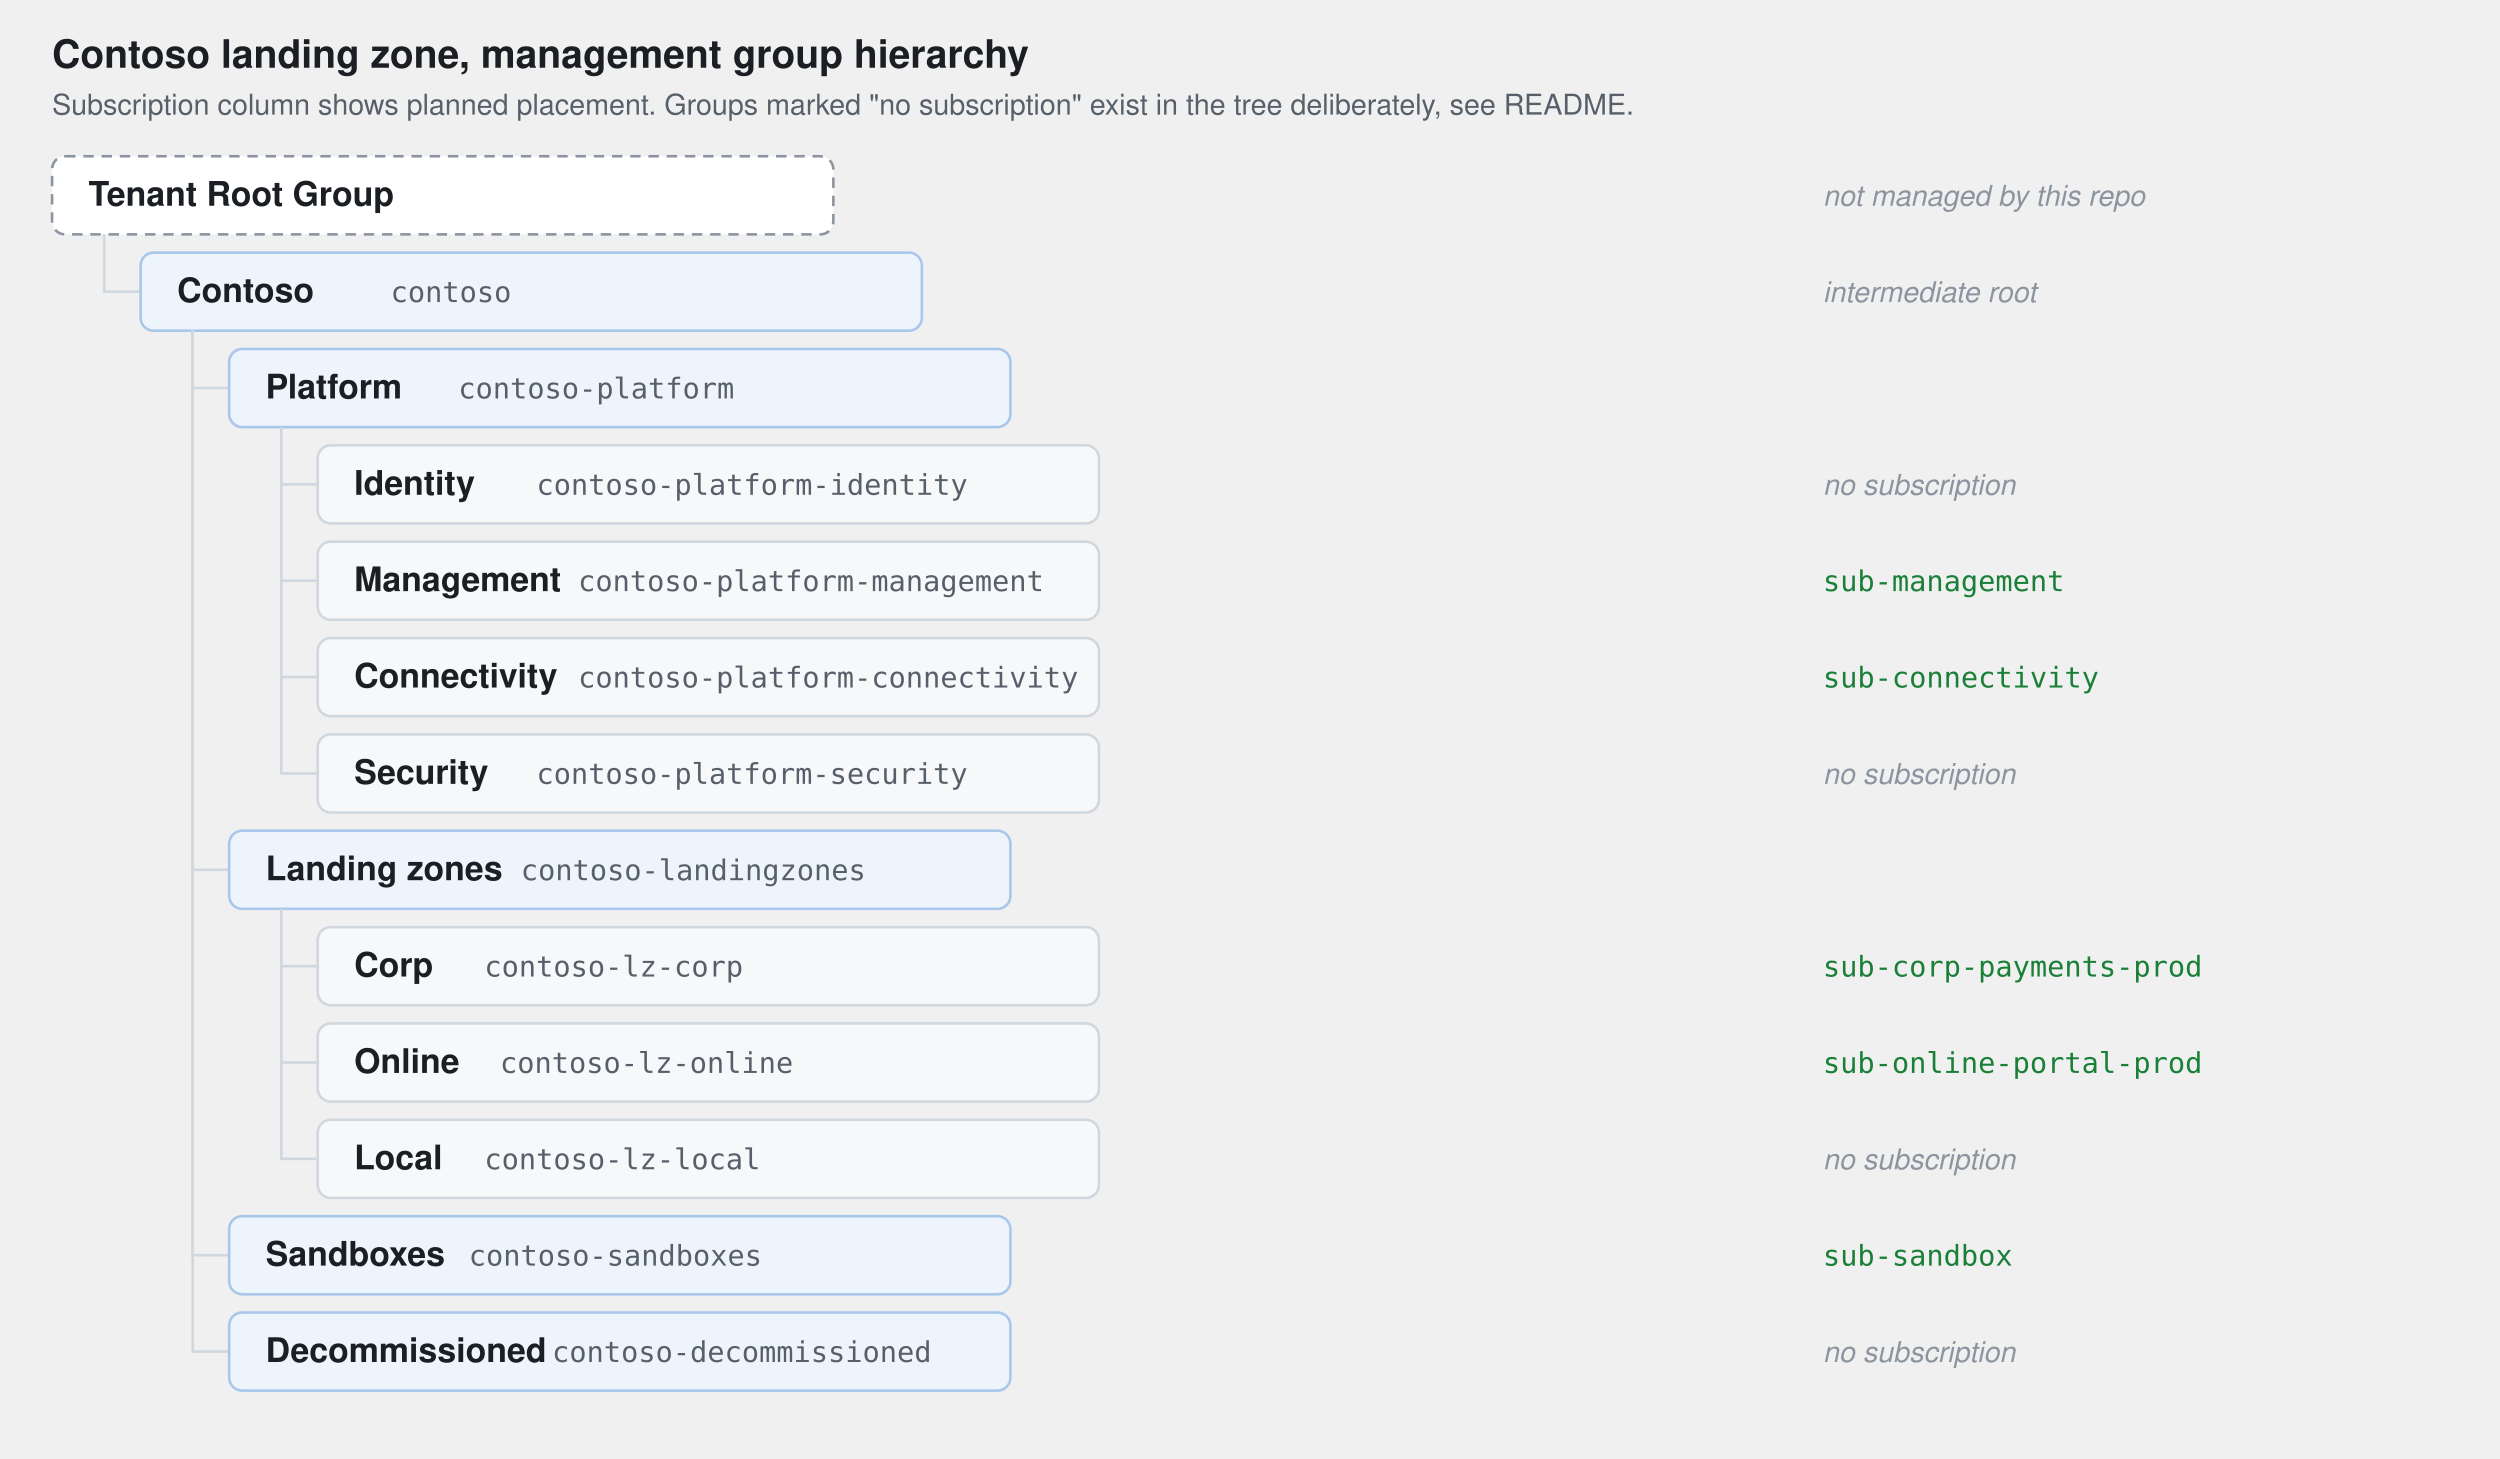
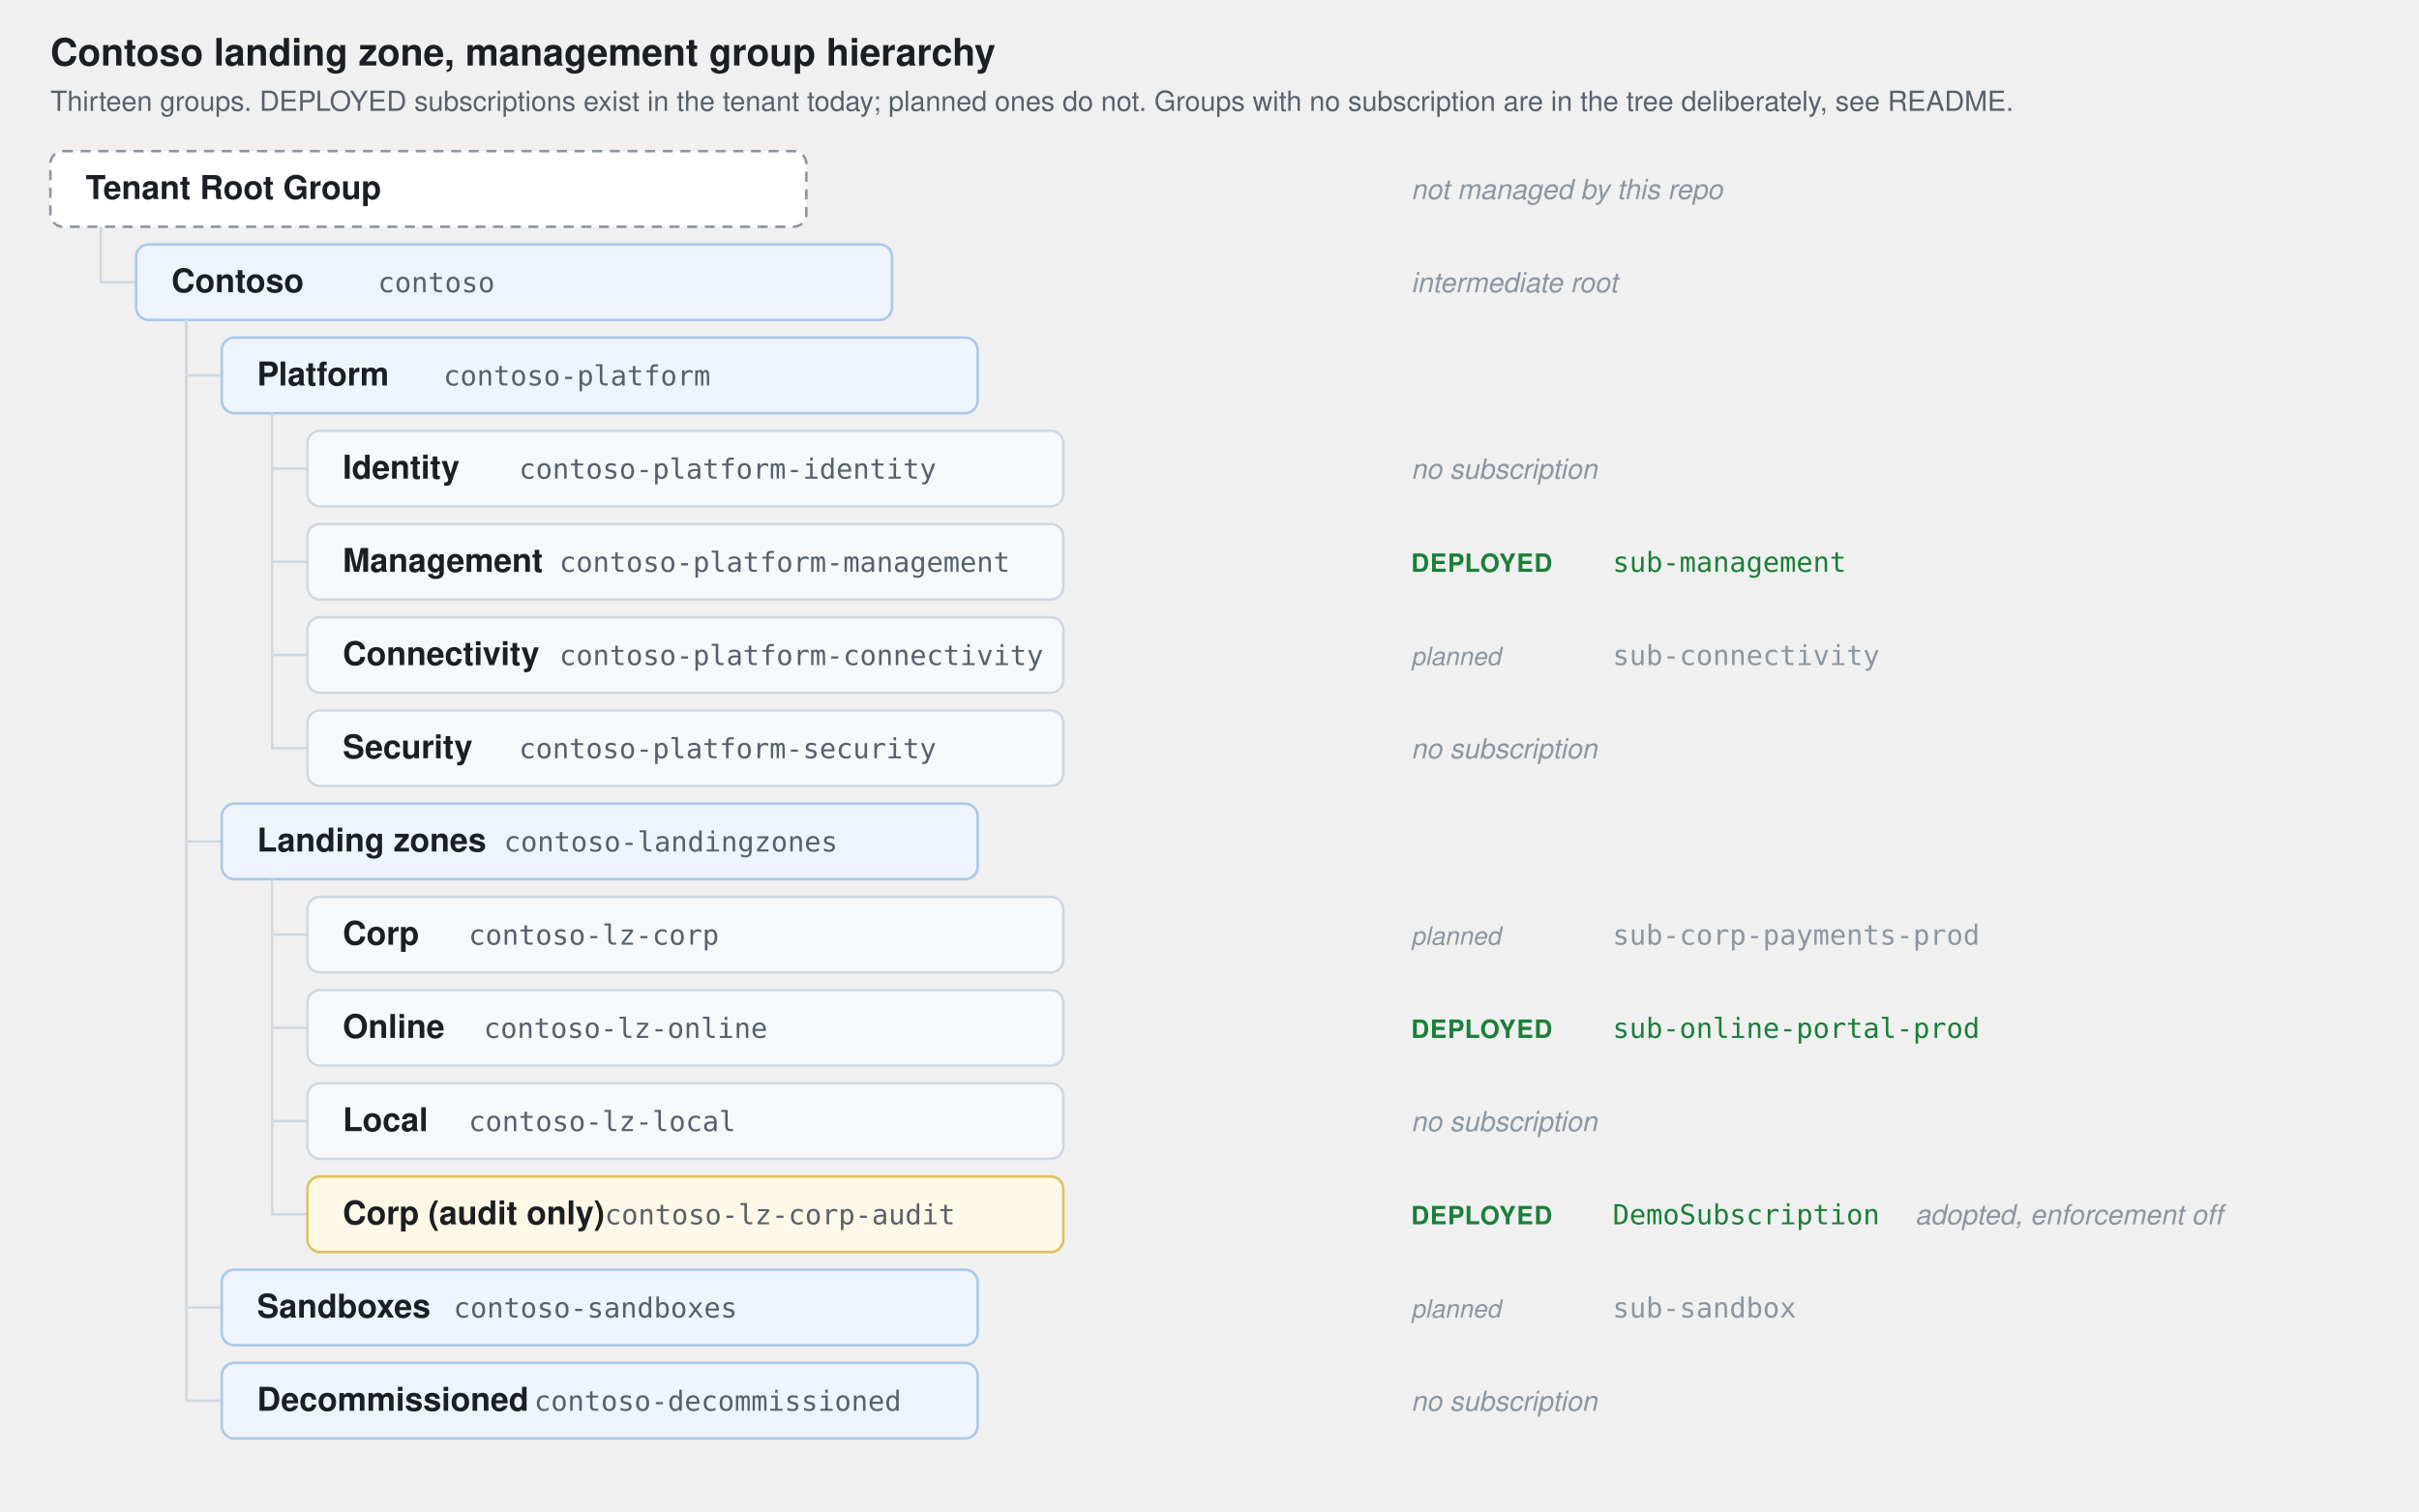
- <svg xmlns="http://www.w3.org/2000/svg" viewBox="0 0 960 560" width="960" height="560" font-family="ui-sans-serif, -apple-system, Segoe UI, Helvetica, Arial, sans-serif">
+ <svg xmlns="http://www.w3.org/2000/svg" viewBox="0 0 960 600" width="960" height="600" font-family="ui-sans-serif, -apple-system, Segoe UI, Helvetica, Arial, sans-serif">
  <style>
    .card  { fill: #f6f8fa; stroke: #d0d7de; stroke-width: 1; rx: 5; }
    .root  { fill: #ffffff; stroke: #8c959f; stroke-width: 1; stroke-dasharray: 4 3; rx: 5; }
    .tier1 { fill: #eef4fb; stroke: #a8c7ea; stroke-width: 1; rx: 5; }
+     .audit { fill: #fff8e6; stroke: #e0c05c; stroke-width: 1; rx: 5; }
    .name  { fill: #1b1f23; font-size: 13px; font-weight: 600; }
    .id    { fill: #57606a; font-size: 11px; font-family: ui-monospace, SFMono-Regular, Menlo, Consolas, monospace; }
    .sub   { fill: #1a7f37; font-size: 11px; font-family: ui-monospace, SFMono-Regular, Menlo, Consolas, monospace; }
+     .plan  { fill: #8c959f; font-size: 11px; font-family: ui-monospace, SFMono-Regular, Menlo, Consolas, monospace; }
+     .tagd  { fill: #1a7f37; font-size: 10px; font-weight: 600; letter-spacing: 0.3px; }
+     .tagp  { fill: #8c959f; font-size: 10px; font-style: italic; }
    .empty { fill: #8c959f; font-size: 11px; font-style: italic; }
    .conn  { stroke: #d0d7de; stroke-width: 1; fill: none; }
    .title { fill: #1b1f23; font-size: 15px; font-weight: 700; }
    .cap   { fill: #57606a; font-size: 11px; }
  </style>
  <text class="title" x="20" y="26">Contoso landing zone, management group hierarchy</text>
-   <text class="cap" x="20" y="44">Subscription column shows planned placement. Groups marked "no subscription" exist in the tree deliberately, see README.</text>
+   <text class="cap" x="20" y="44">Thirteen groups. DEPLOYED subscriptions exist in the tenant today; planned ones do not. Groups with no subscription are in the tree deliberately, see README.</text>
  <rect class="root" x="20" y="60" width="300" height="30" />
  <text class="name" x="34" y="79">Tenant Root Group</text>
-   <text class="empty" x="700" y="79">not managed by this repo</text>
+   <text class="empty" x="560" y="79">not managed by this repo</text>
  <path class="conn" d="M 40 90 L 40 112 L 54 112" />
  <rect class="tier1" x="54" y="97" width="300" height="30" />
  <text class="name" x="68" y="116">Contoso</text>
  <text class="id" x="150" y="116">contoso</text>
-   <text class="empty" x="700" y="116">intermediate root</text>
+   <text class="empty" x="560" y="116">intermediate root</text>
  <path class="conn" d="M 74 127 L 74 149 L 88 149" />
  <rect class="tier1" x="88" y="134" width="300" height="30" />
  <text class="name" x="102" y="153">Platform</text>
  <text class="id" x="176" y="153">contoso-platform</text>
  <path class="conn" d="M 108 164 L 108 186 L 122 186" />
  <rect class="card" x="122" y="171" width="300" height="30" />
  <text class="name" x="136" y="190">Identity</text>
  <text class="id" x="206" y="190">contoso-platform-identity</text>
-   <text class="empty" x="700" y="190">no subscription</text>
+   <text class="empty" x="560" y="190">no subscription</text>
  <path class="conn" d="M 108 186 L 108 223 L 122 223" />
  <rect class="card" x="122" y="208" width="300" height="30" />
  <text class="name" x="136" y="227">Management</text>
  <text class="id" x="222" y="227">contoso-platform-management</text>
-   <text class="sub" x="700" y="227">sub-management</text>
+   <text class="tagd" x="560" y="227">DEPLOYED</text>
+   <text class="sub" x="640" y="227">sub-management</text>
  <path class="conn" d="M 108 223 L 108 260 L 122 260" />
  <rect class="card" x="122" y="245" width="300" height="30" />
  <text class="name" x="136" y="264">Connectivity</text>
  <text class="id" x="222" y="264">contoso-platform-connectivity</text>
-   <text class="sub" x="700" y="264">sub-connectivity</text>
+   <text class="tagp" x="560" y="264">planned</text>
+   <text class="plan" x="640" y="264">sub-connectivity</text>
  <path class="conn" d="M 108 260 L 108 297 L 122 297" />
  <rect class="card" x="122" y="282" width="300" height="30" />
  <text class="name" x="136" y="301">Security</text>
  <text class="id" x="206" y="301">contoso-platform-security</text>
-   <text class="empty" x="700" y="301">no subscription</text>
+   <text class="empty" x="560" y="301">no subscription</text>
  <path class="conn" d="M 74 127 L 74 334 L 88 334" />
  <rect class="tier1" x="88" y="319" width="300" height="30" />
  <text class="name" x="102" y="338">Landing zones</text>
  <text class="id" x="200" y="338">contoso-landingzones</text>
  <path class="conn" d="M 108 349 L 108 371 L 122 371" />
  <rect class="card" x="122" y="356" width="300" height="30" />
  <text class="name" x="136" y="375">Corp</text>
  <text class="id" x="186" y="375">contoso-lz-corp</text>
-   <text class="sub" x="700" y="375">sub-corp-payments-prod</text>
+   <text class="tagp" x="560" y="375">planned</text>
+   <text class="plan" x="640" y="375">sub-corp-payments-prod</text>
  <path class="conn" d="M 108 371 L 108 408 L 122 408" />
  <rect class="card" x="122" y="393" width="300" height="30" />
  <text class="name" x="136" y="412">Online</text>
  <text class="id" x="192" y="412">contoso-lz-online</text>
-   <text class="sub" x="700" y="412">sub-online-portal-prod</text>
+   <text class="tagd" x="560" y="412">DEPLOYED</text>
+   <text class="sub" x="640" y="412">sub-online-portal-prod</text>
  <path class="conn" d="M 108 408 L 108 445 L 122 445" />
  <rect class="card" x="122" y="430" width="300" height="30" />
  <text class="name" x="136" y="449">Local</text>
  <text class="id" x="186" y="449">contoso-lz-local</text>
-   <text class="empty" x="700" y="449">no subscription</text>
-   <path class="conn" d="M 74 127 L 74 482 L 88 482" />
-   <rect class="tier1" x="88" y="467" width="300" height="30" />
-   <text class="name" x="102" y="486">Sandboxes</text>
-   <text class="id" x="180" y="486">contoso-sandboxes</text>
-   <text class="sub" x="700" y="486">sub-sandbox</text>
+   <text class="empty" x="560" y="449">no subscription</text>
+   <path class="conn" d="M 108 445 L 108 482 L 122 482" />
+   <rect class="audit" x="122" y="467" width="300" height="30" />
+   <text class="name" x="136" y="486">Corp (audit only)</text>
+   <text class="id" x="240" y="486">contoso-lz-corp-audit</text>
+   <text class="tagd" x="560" y="486">DEPLOYED</text>
+   <text class="sub" x="640" y="486">DemoSubscription</text>
+   <text class="empty" x="760" y="486">adopted, enforcement off</text>
  <path class="conn" d="M 74 127 L 74 519 L 88 519" />
  <rect class="tier1" x="88" y="504" width="300" height="30" />
-   <text class="name" x="102" y="523">Decommissioned</text>
-   <text class="id" x="212" y="523">contoso-decommissioned</text>
-   <text class="empty" x="700" y="523">no subscription</text>
+   <text class="name" x="102" y="523">Sandboxes</text>
+   <text class="id" x="180" y="523">contoso-sandboxes</text>
+   <text class="tagp" x="560" y="523">planned</text>
+   <text class="plan" x="640" y="523">sub-sandbox</text>
+   <path class="conn" d="M 74 127 L 74 556 L 88 556" />
+   <rect class="tier1" x="88" y="541" width="300" height="30" />
+   <text class="name" x="102" y="560">Decommissioned</text>
+   <text class="id" x="212" y="560">contoso-decommissioned</text>
+   <text class="empty" x="560" y="560">no subscription</text>
</svg>
